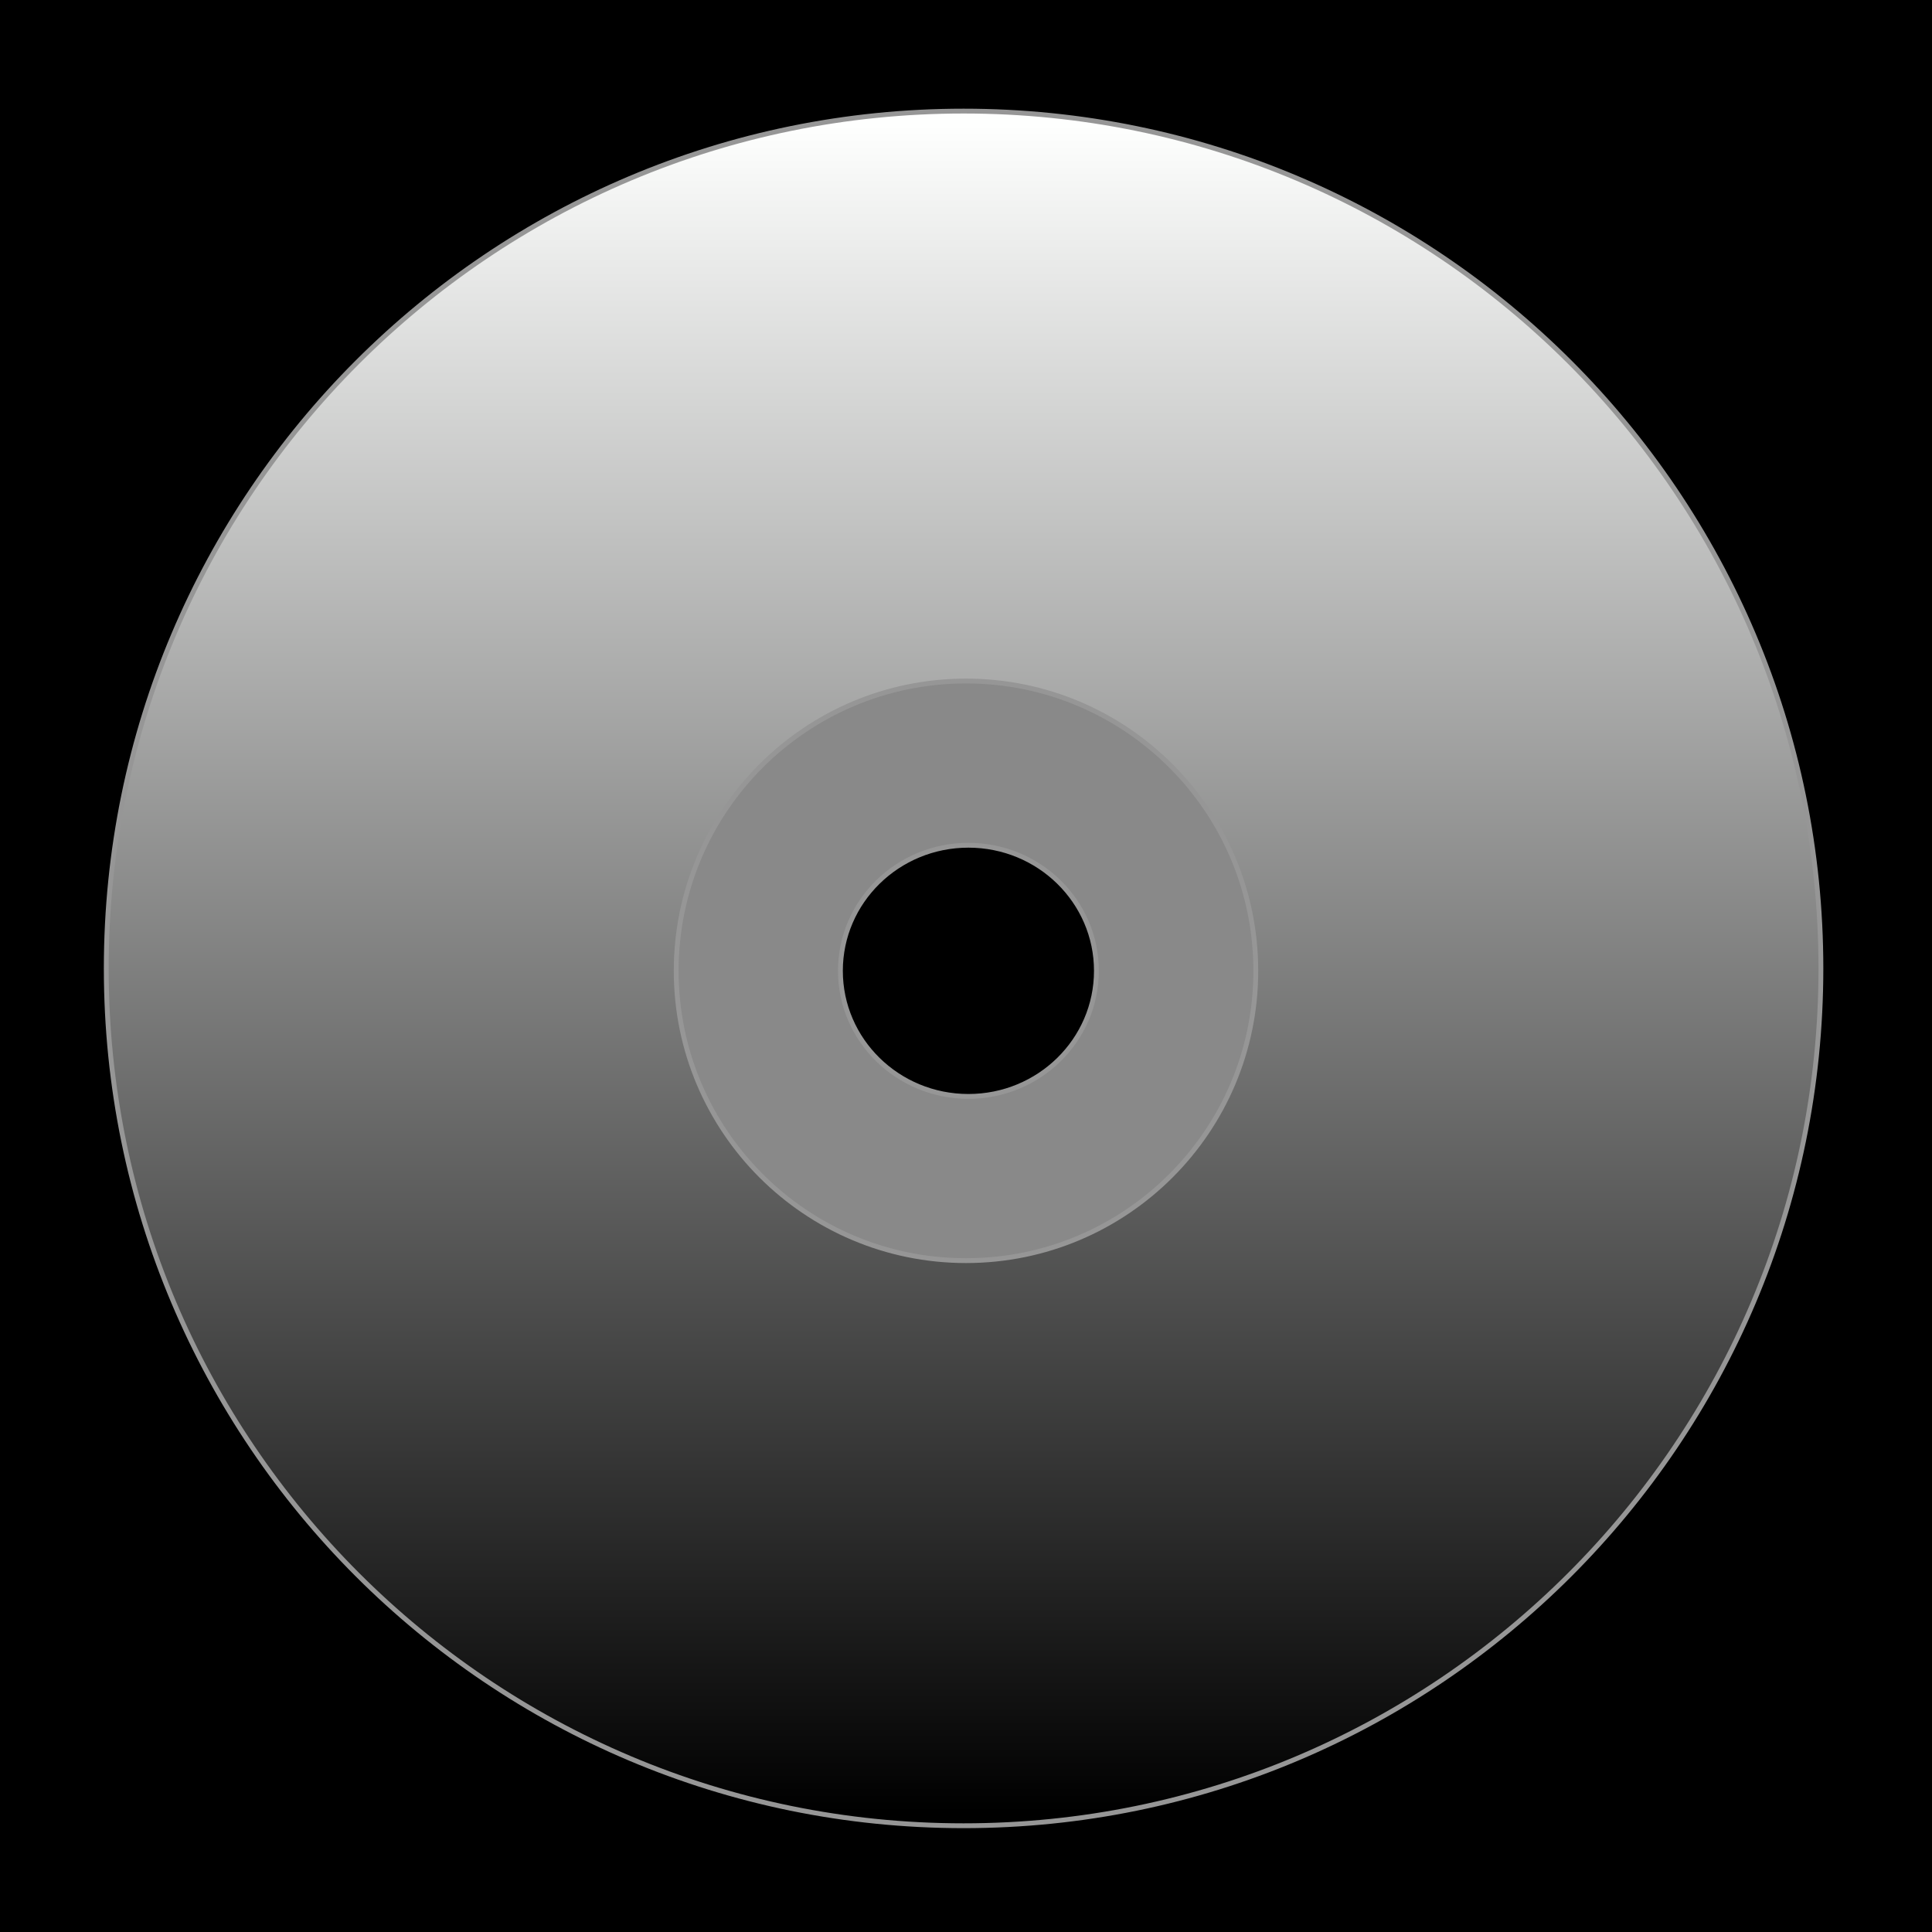
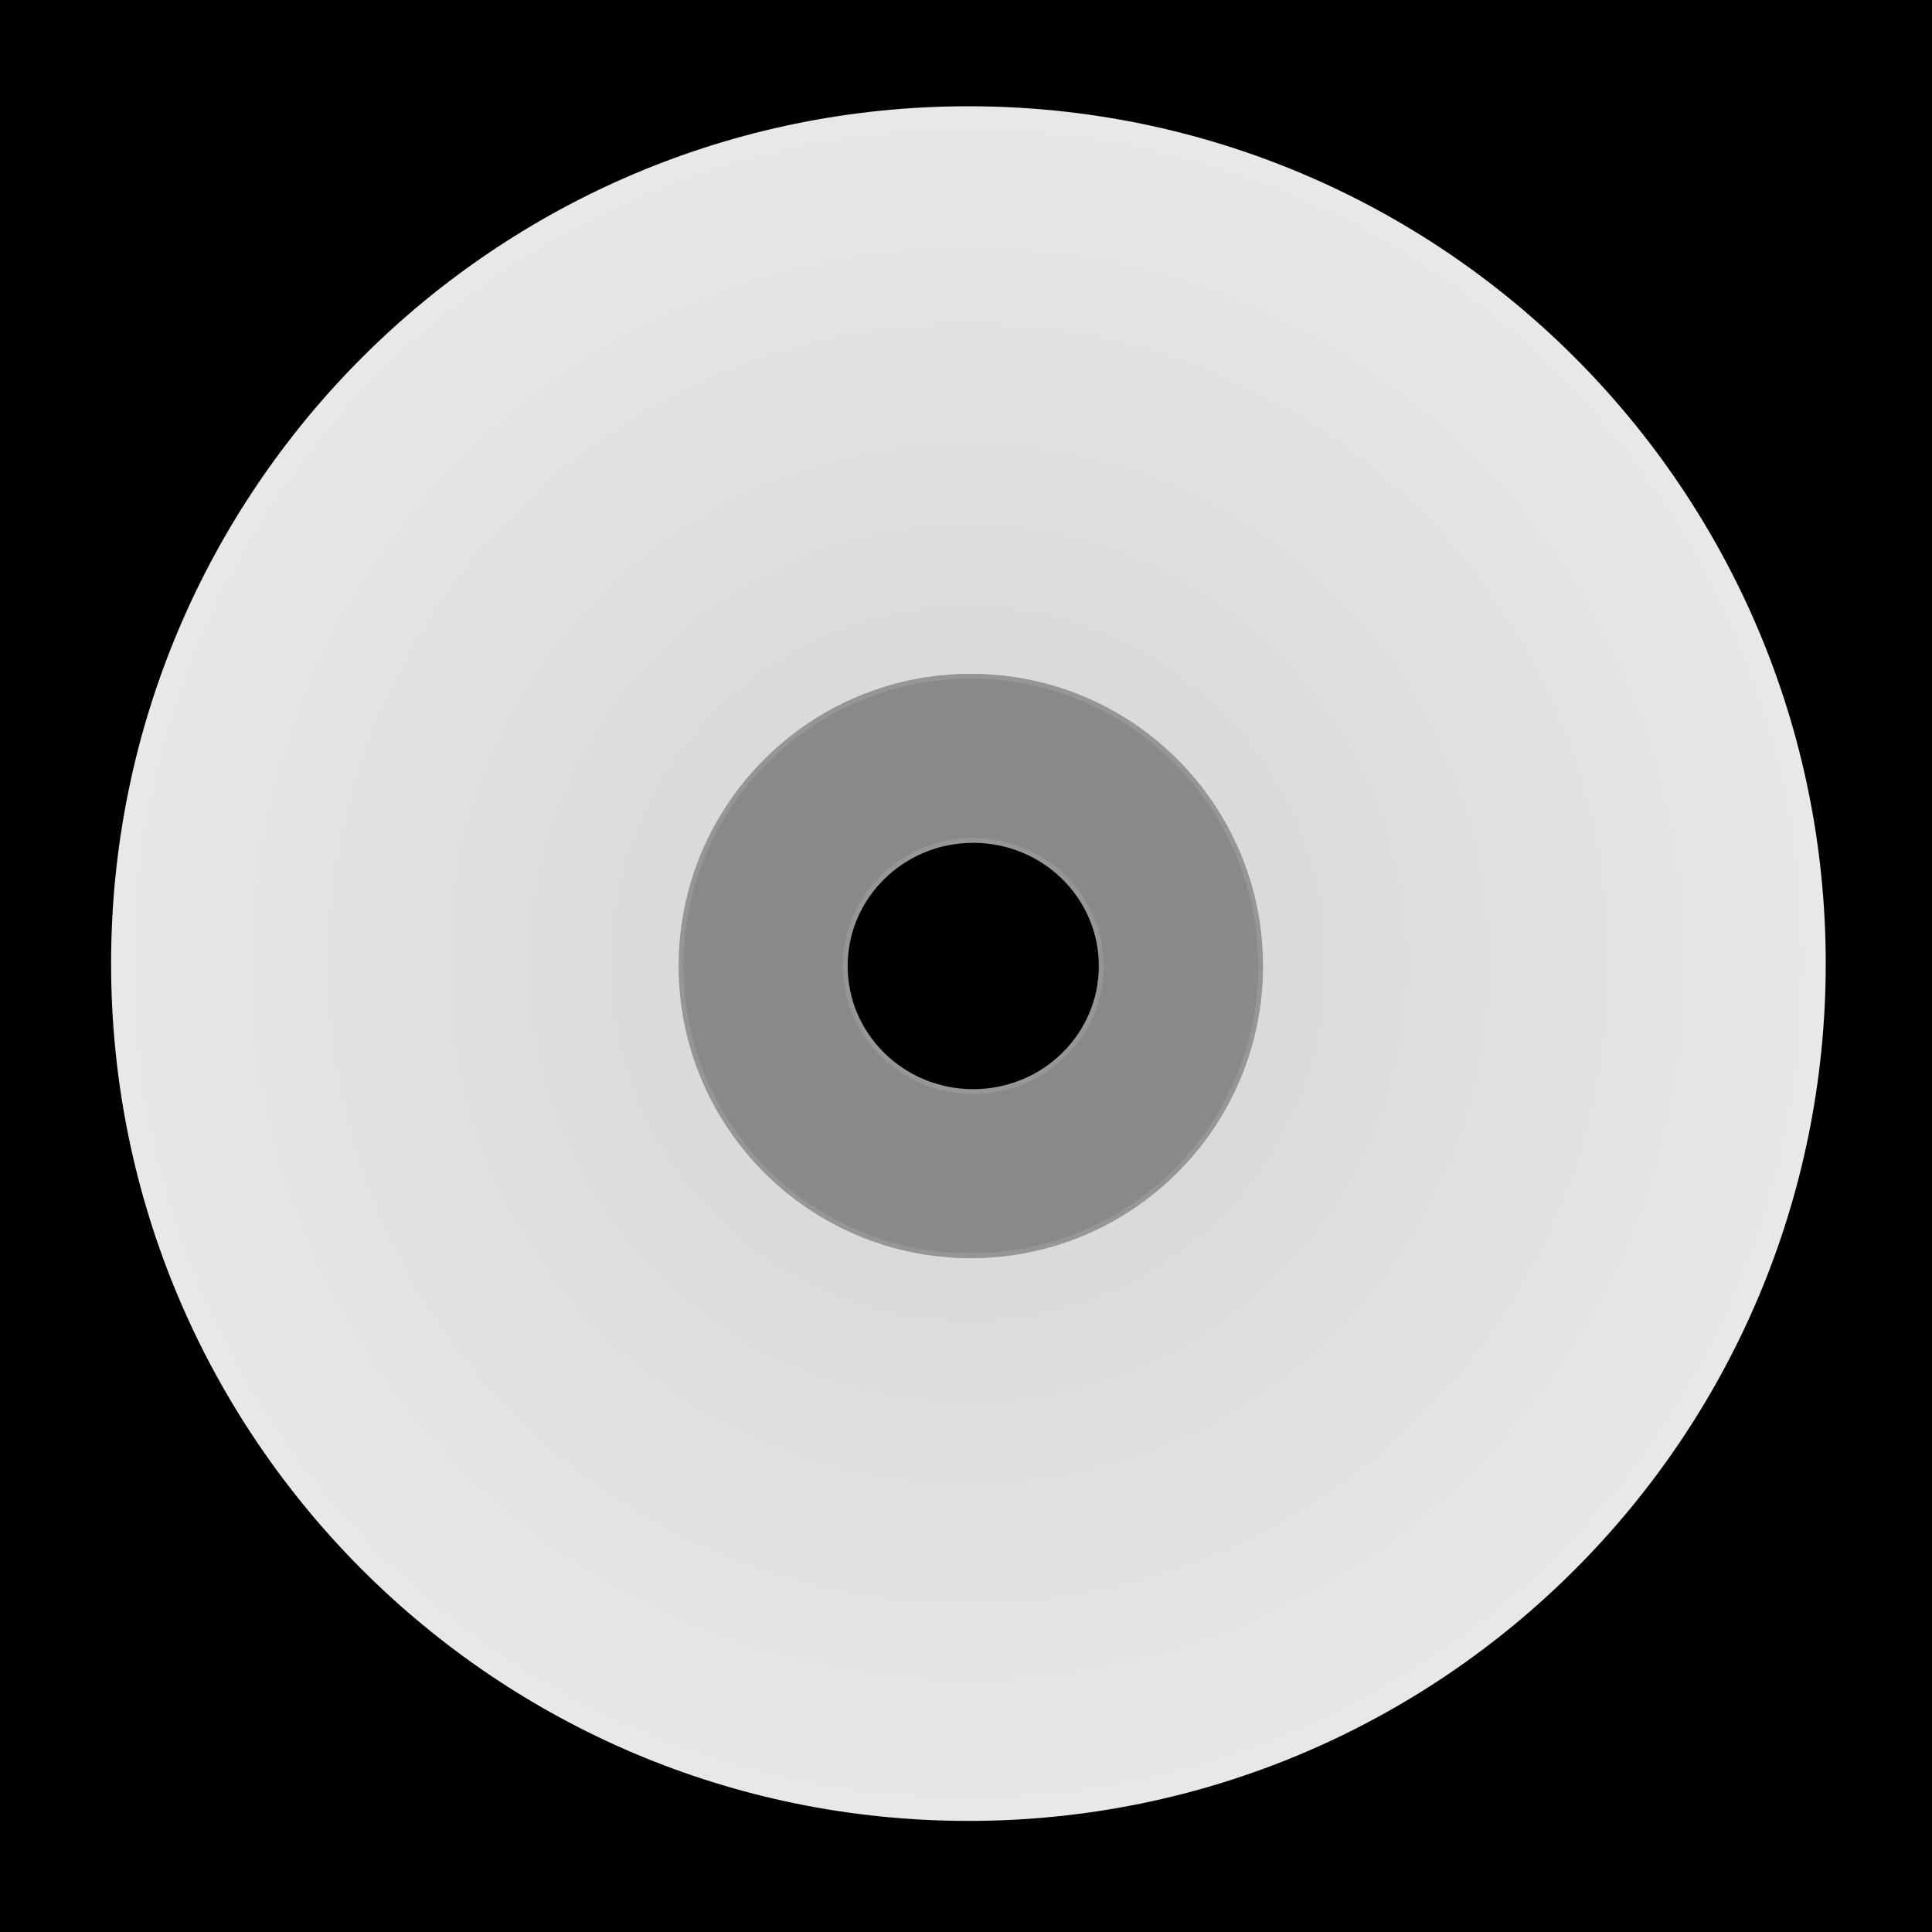
- <svg xmlns="http://www.w3.org/2000/svg" width="400px" height="400px" version="1.1">
+ <svg xmlns="http://www.w3.org/2000/svg" xmlns:xlink="http://www.w3.org/1999/xlink" width="400px" height="400px" version="1.1">
  <description>Created with Sketch (http://www.bohemiancoding.com/sketch)</description>
  <defs>
-     <linearGradient x1="50%" y1="0%" x2="50%" y2="100%" id="linearGradient-1">
-       <stop stop-color="rgb(254,255,254)" offset="0%" />
-       <stop stop-color="rgb(0,0,0)" offset="100%" />
-     </linearGradient>
+     <radialGradient cx="50%" cy="50%" fx="50%" fy="50%" r="70.669%" id="radialGradient-1">
+       <stop stop-color="rgb(187,190,185)" offset="0%" />
+       <stop stop-color="rgb(213,211,209)" offset="0.923%" />
+       <stop stop-color="rgb(241,240,240)" offset="100%" />
+     </radialGradient>
+     <path d="M201,260 C234.137,260 261,233.137 261,200 C261,166.863 234.137,140 201,140 C167.863,140 141,166.863 141,200 C141,233.137 167.863,260 201,260 Z M200.5,377 C102.469,377 23,297.531 23,199.5 C23,101.469 102.469,22 200.5,22 C298.531,22 378,101.469 378,199.5 C378,297.531 298.531,377 200.5,377 Z M200.5,377" id="path-2" />
  </defs>
  <g id="Page 1" fill="rgb(215,215,215)" fill-rule="evenodd">
    <path d="M0,0 L0,400 L400,400 L400,0 L0,0 Z M0,0" id="Rectangle 1" fill="rgb(0,0,0)" />
-     <path d="M199.5,378 C297.531,378 377,298.531 377,200.5 C377,102.469 297.531,23 199.5,23 C101.469,23 22,102.469 22,200.5 C22,298.531 101.469,378 199.5,378 Z M199.5,378" id="Oval 1" stroke="rgb(150,150,150)" stroke-width="1" fill="url(#linearGradient-1)" />
-     <path d="M200,261 C233.137,261 260,234.137 260,201 C260,167.863 233.137,141 200,141 C166.863,141 140,167.863 140,201 C140,234.137 166.863,261 200,261 Z M200,261" id="Oval 2" stroke="rgb(150,150,150)" stroke-width="1" fill="rgb(137,137,137)" />
-     <path d="M200.5,227 C215.136,227 227,215.359 227,201 C227,186.641 215.136,175 200.5,175 C185.864,175 174,186.641 174,201 C174,215.359 185.864,227 200.5,227 Z M200.5,227" id="Oval 3" stroke="rgb(150,150,150)" stroke-width="1" fill="rgb(0,0,0)" />
+     <g id="Group">
+       <use id="Oval 1" fill="url(#radialGradient-1)" xlink:href="#path-2" />
+       <use id="Oval 1-1" stroke="none" fill="none" xlink:href="#path-2" />
+       <path d="M201,260 C167.863,260 141,233.137 141,200 C141,166.863 167.863,140 201,140 C234.137,140 261,166.863 261,200 C261,233.137 234.137,260 201,260 Z M201.5,226 C216.136,226 228,214.359 228,200 C228,185.641 216.136,174 201.5,174 C186.864,174 175,185.641 175,200 C175,214.359 186.864,226 201.5,226 Z M201.5,226" id="Oval 2" stroke="rgb(150,150,150)" stroke-width="1" fill="rgb(137,137,137)" />
+     </g>
  </g>
</svg>
